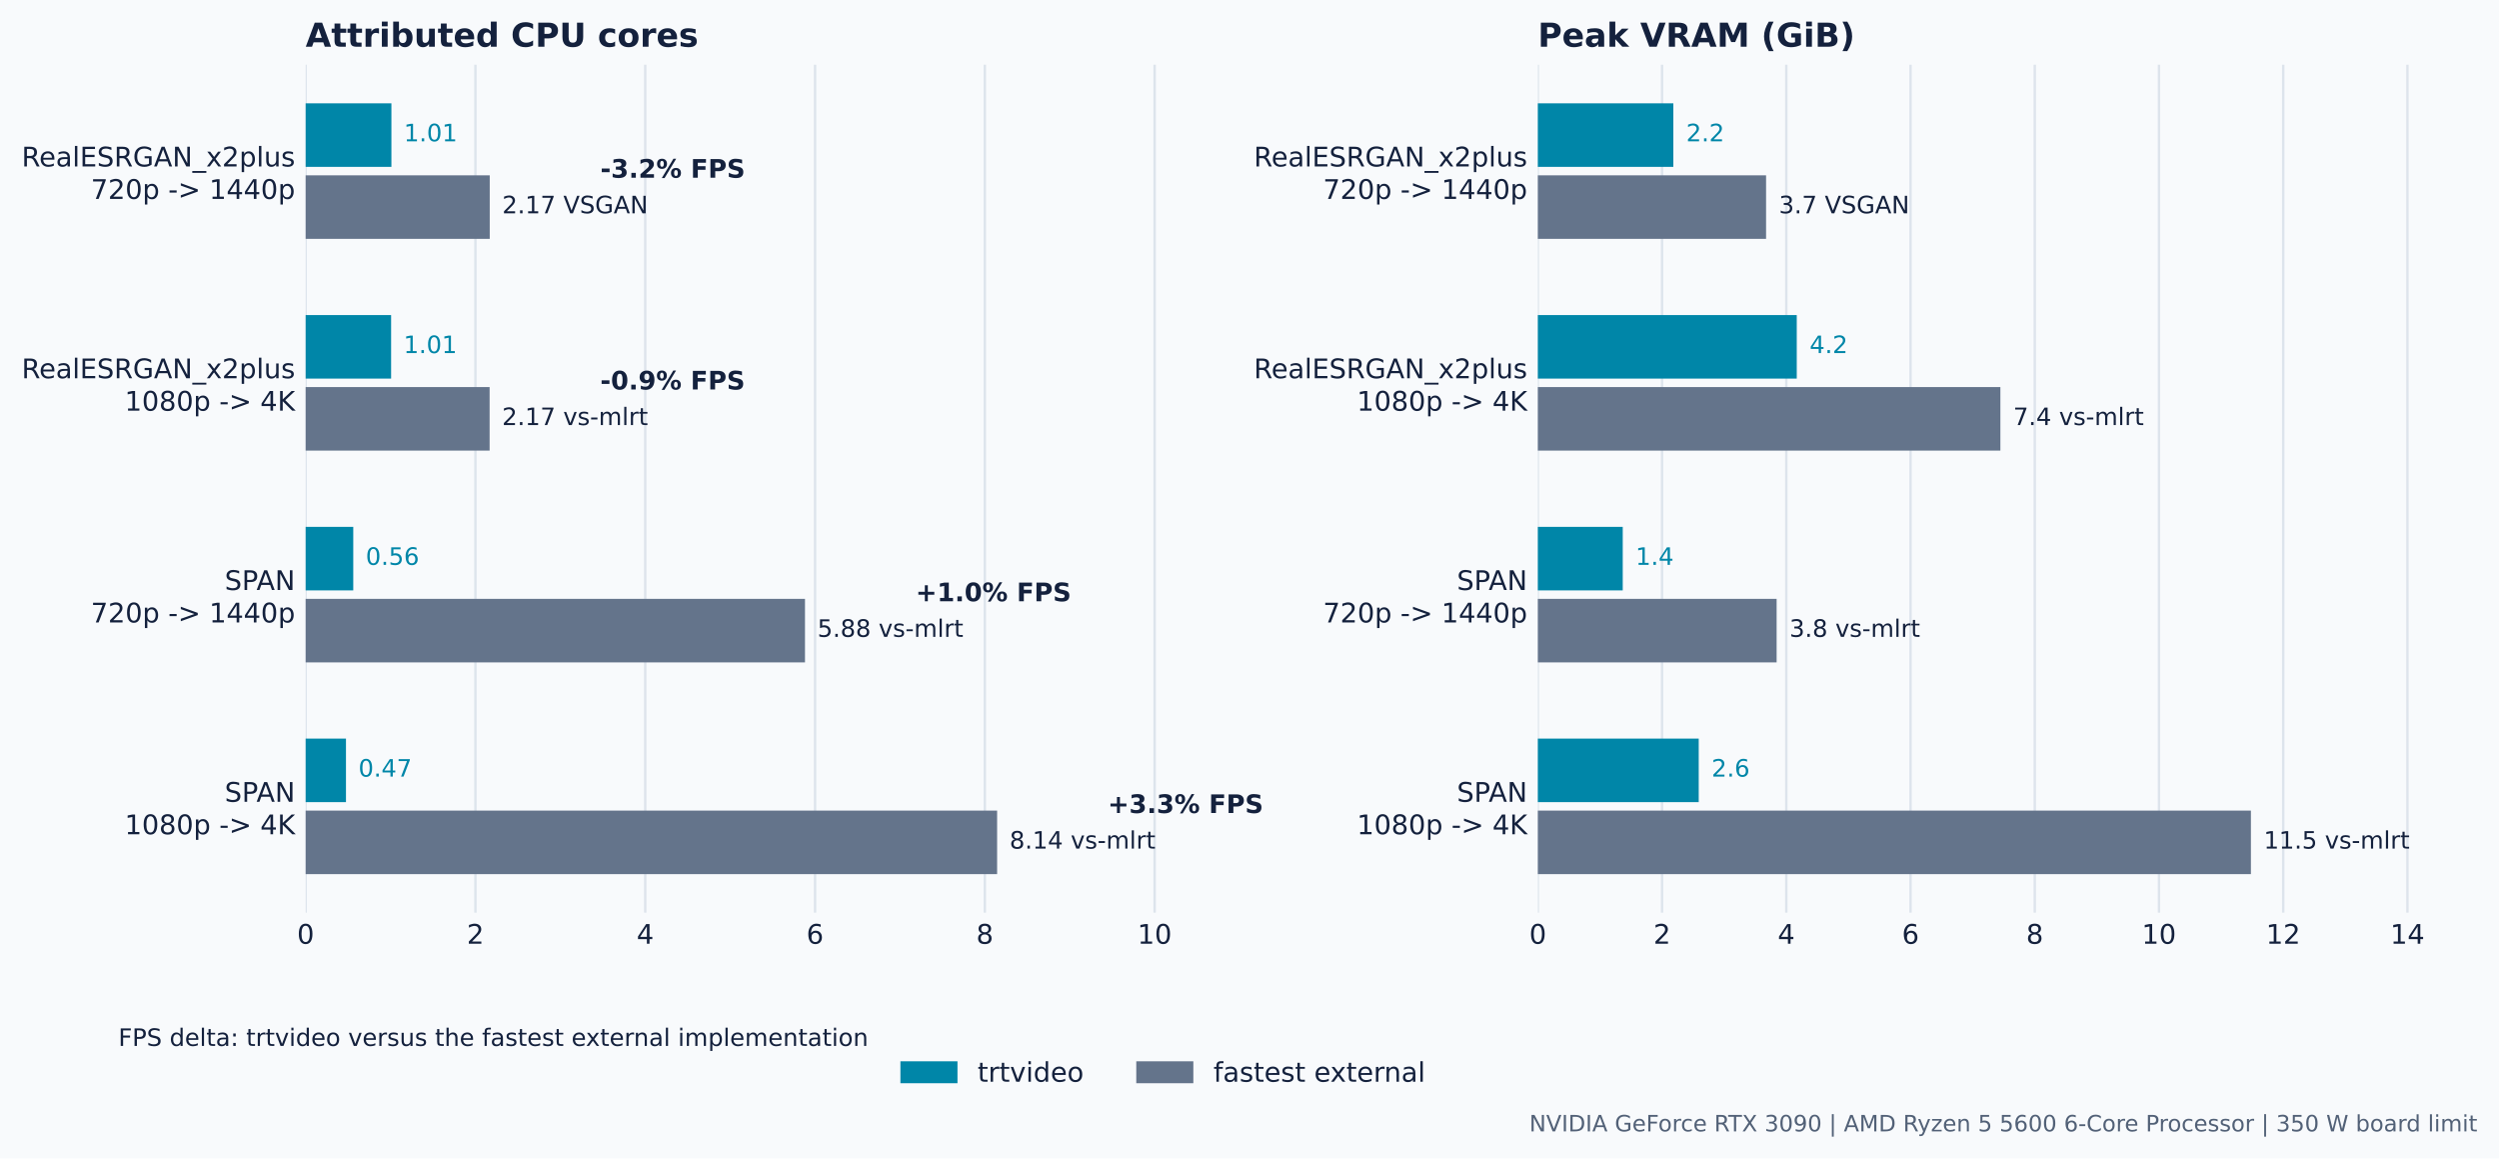
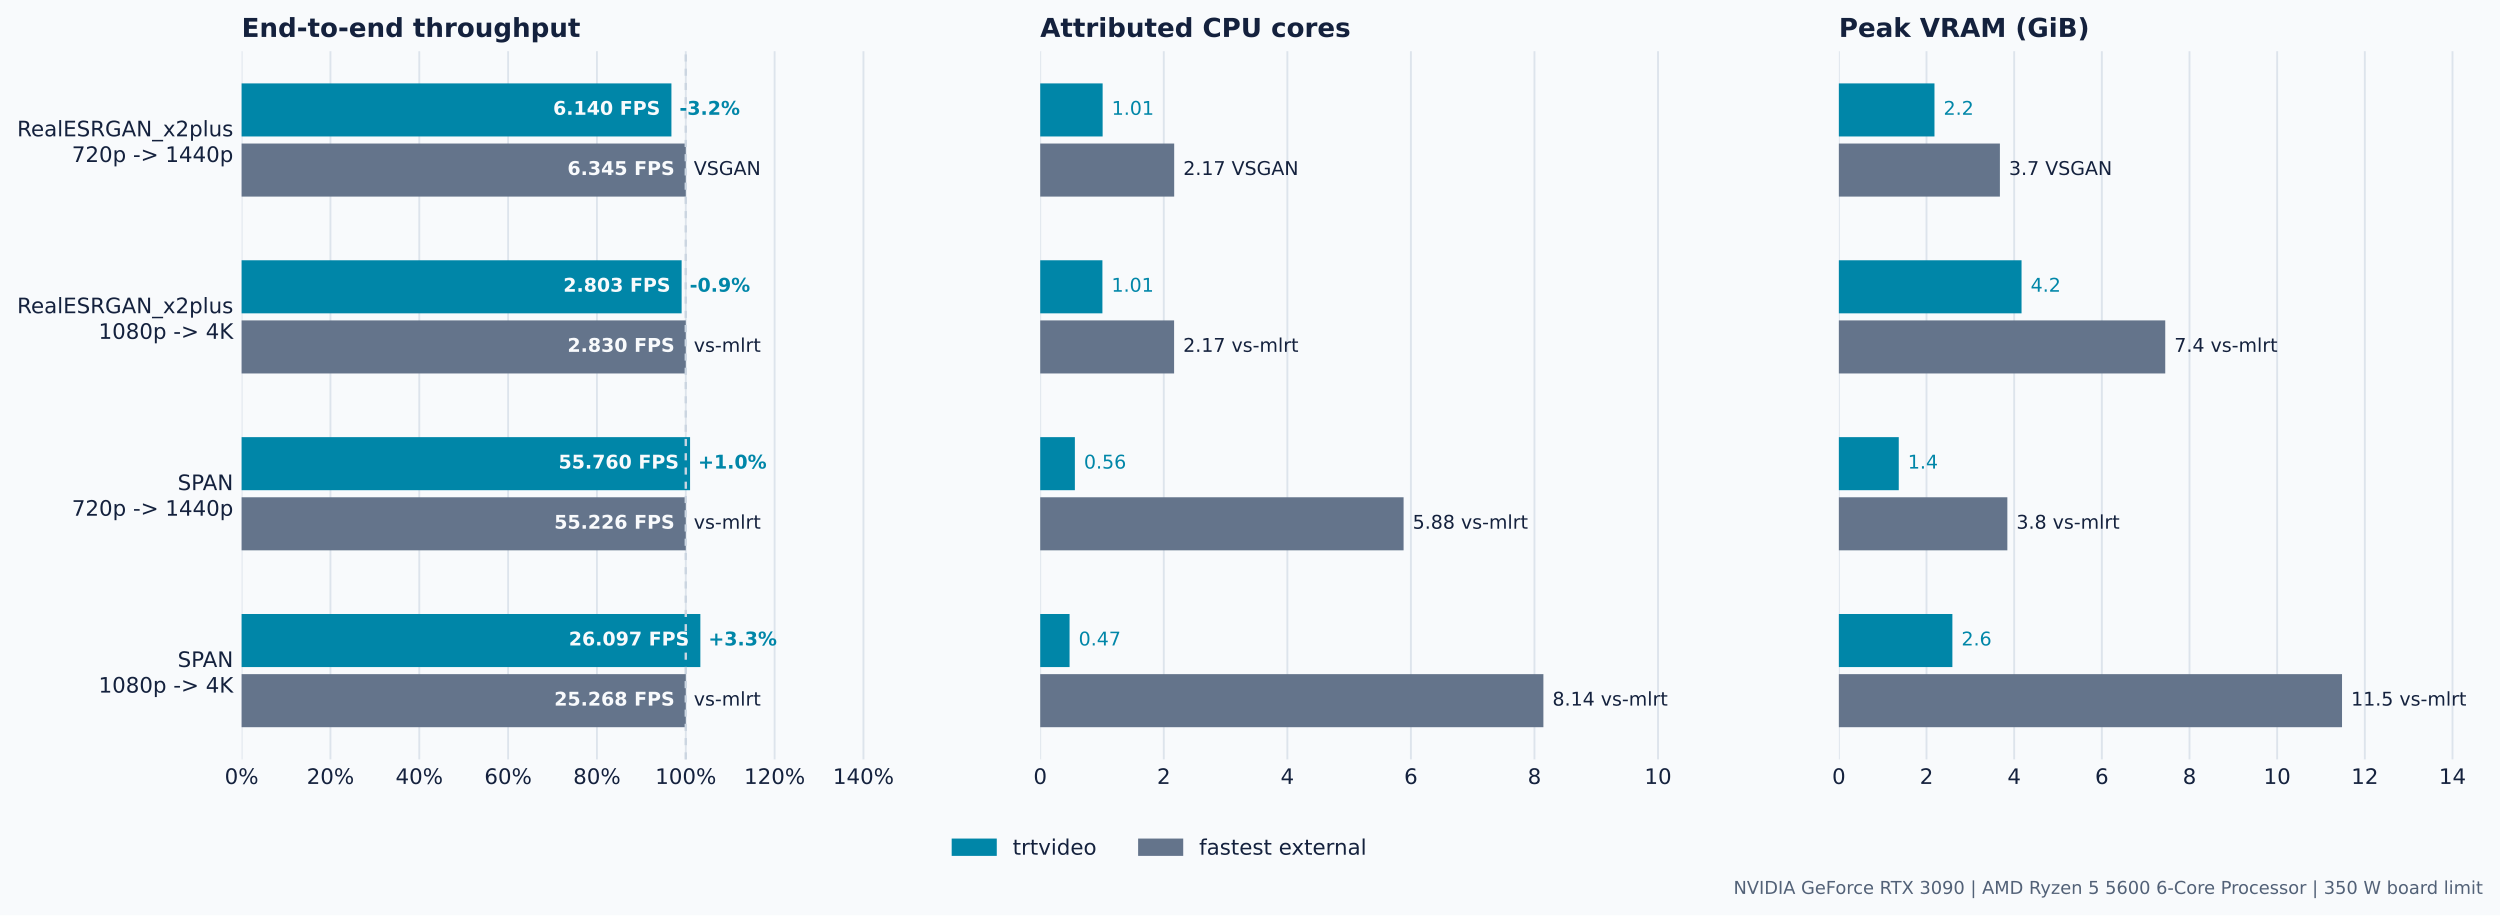
- <svg xmlns="http://www.w3.org/2000/svg" width="832.148pt" height="385.59pt" viewBox="0 0 832.148 385.59" version="1.1">
+ <svg xmlns="http://www.w3.org/2000/svg" width="1053.188pt" height="385.59pt" viewBox="0 0 1053.188 385.59" version="1.1">
  <defs>
    <style type="text/css">*{stroke-linejoin: round; stroke-linecap: butt}</style>
  </defs>
  <g id="figure_1">
    <g id="patch_1">
-       <path d="M 0 385.59 L 832.148 385.59 L 832.148 0 L 0 0 z " style="fill: #f8fafc" />
+       <path d="M -0 385.59 L 1053.188 385.59 L 1053.188 0 L -0 0 z " style="fill: #f8fafc" />
    </g>
    <g id="axes_1">
      <g id="patch_2">
-         <path d="M 101.78 303.798 L 405.712 303.798 L 405.712 21.558 L 101.78 21.558 z " style="fill: #f8fafc" />
+         <path d="M 101.78 319.926 L 373.104 319.926 L 373.104 21.558 L 101.78 21.558 z " style="fill: #f8fafc" />
      </g>
      <g id="matplotlib.axis_1">
        <g id="xtick_1">
          <g id="line2d_1">
-             <path d="M 101.78 303.798 L 101.78 21.558 " clip-path="url(#p8d2980039e)" style="fill: none; stroke: #cbd5e1; stroke-opacity: 0.6; stroke-width: 0.8; stroke-linecap: square" />
+             <path d="M 101.78 319.926 L 101.78 21.558 " clip-path="url(#p03f4d506e8)" style="fill: none; stroke: #cbd5e1; stroke-opacity: 0.6; stroke-width: 0.8; stroke-linecap: square" />
          </g>
          <g id="line2d_2" />
          <g id="text_1">
-             <text style="font-size: 9px; font-family: 'DejaVu Sans'; text-anchor: middle; fill: #14213d" x="101.78" y="314.136" transform="rotate(-0 101.78 314.1362)">0</text>
+             <text style="font-size: 9px; font-family: 'DejaVu Sans'; text-anchor: middle; fill: #14213d" x="101.78" y="330.264" transform="rotate(-0 101.78 330.2642)">0%</text>
          </g>
        </g>
        <g id="xtick_2">
          <g id="line2d_3">
-             <path d="M 158.321 303.798 L 158.321 21.558 " clip-path="url(#p8d2980039e)" style="fill: none; stroke: #cbd5e1; stroke-opacity: 0.6; stroke-width: 0.8; stroke-linecap: square" />
+             <path d="M 139.204 319.926 L 139.204 21.558 " clip-path="url(#p03f4d506e8)" style="fill: none; stroke: #cbd5e1; stroke-opacity: 0.6; stroke-width: 0.8; stroke-linecap: square" />
          </g>
          <g id="line2d_4" />
          <g id="text_2">
-             <text style="font-size: 9px; font-family: 'DejaVu Sans'; text-anchor: middle; fill: #14213d" x="158.321" y="314.136" transform="rotate(-0 158.3211 314.1362)">2</text>
+             <text style="font-size: 9px; font-family: 'DejaVu Sans'; text-anchor: middle; fill: #14213d" x="139.204" y="330.264" transform="rotate(-0 139.204 330.2642)">20%</text>
          </g>
        </g>
        <g id="xtick_3">
          <g id="line2d_5">
-             <path d="M 214.862 303.798 L 214.862 21.558 " clip-path="url(#p8d2980039e)" style="fill: none; stroke: #cbd5e1; stroke-opacity: 0.6; stroke-width: 0.8; stroke-linecap: square" />
+             <path d="M 176.628 319.926 L 176.628 21.558 " clip-path="url(#p03f4d506e8)" style="fill: none; stroke: #cbd5e1; stroke-opacity: 0.6; stroke-width: 0.8; stroke-linecap: square" />
          </g>
          <g id="line2d_6" />
          <g id="text_3">
-             <text style="font-size: 9px; font-family: 'DejaVu Sans'; text-anchor: middle; fill: #14213d" x="214.862" y="314.136" transform="rotate(-0 214.8622 314.1362)">4</text>
+             <text style="font-size: 9px; font-family: 'DejaVu Sans'; text-anchor: middle; fill: #14213d" x="176.628" y="330.264" transform="rotate(-0 176.628 330.2642)">40%</text>
          </g>
        </g>
        <g id="xtick_4">
          <g id="line2d_7">
-             <path d="M 271.403 303.798 L 271.403 21.558 " clip-path="url(#p8d2980039e)" style="fill: none; stroke: #cbd5e1; stroke-opacity: 0.6; stroke-width: 0.8; stroke-linecap: square" />
+             <path d="M 214.052 319.926 L 214.052 21.558 " clip-path="url(#p03f4d506e8)" style="fill: none; stroke: #cbd5e1; stroke-opacity: 0.6; stroke-width: 0.8; stroke-linecap: square" />
          </g>
          <g id="line2d_8" />
          <g id="text_4">
-             <text style="font-size: 9px; font-family: 'DejaVu Sans'; text-anchor: middle; fill: #14213d" x="271.403" y="314.136" transform="rotate(-0 271.4033 314.1362)">6</text>
+             <text style="font-size: 9px; font-family: 'DejaVu Sans'; text-anchor: middle; fill: #14213d" x="214.052" y="330.264" transform="rotate(-0 214.0521 330.2642)">60%</text>
          </g>
        </g>
        <g id="xtick_5">
          <g id="line2d_9">
-             <path d="M 327.944 303.798 L 327.944 21.558 " clip-path="url(#p8d2980039e)" style="fill: none; stroke: #cbd5e1; stroke-opacity: 0.6; stroke-width: 0.8; stroke-linecap: square" />
+             <path d="M 251.476 319.926 L 251.476 21.558 " clip-path="url(#p03f4d506e8)" style="fill: none; stroke: #cbd5e1; stroke-opacity: 0.6; stroke-width: 0.8; stroke-linecap: square" />
          </g>
          <g id="line2d_10" />
          <g id="text_5">
-             <text style="font-size: 9px; font-family: 'DejaVu Sans'; text-anchor: middle; fill: #14213d" x="327.944" y="314.136" transform="rotate(-0 327.9444 314.1362)">8</text>
+             <text style="font-size: 9px; font-family: 'DejaVu Sans'; text-anchor: middle; fill: #14213d" x="251.476" y="330.264" transform="rotate(-0 251.4761 330.2642)">80%</text>
          </g>
        </g>
        <g id="xtick_6">
          <g id="line2d_11">
-             <path d="M 384.486 303.798 L 384.486 21.558 " clip-path="url(#p8d2980039e)" style="fill: none; stroke: #cbd5e1; stroke-opacity: 0.6; stroke-width: 0.8; stroke-linecap: square" />
+             <path d="M 288.9 319.926 L 288.9 21.558 " clip-path="url(#p03f4d506e8)" style="fill: none; stroke: #cbd5e1; stroke-opacity: 0.6; stroke-width: 0.8; stroke-linecap: square" />
          </g>
          <g id="line2d_12" />
          <g id="text_6">
-             <text style="font-size: 9px; font-family: 'DejaVu Sans'; text-anchor: middle; fill: #14213d" x="384.486" y="314.136" transform="rotate(-0 384.4856 314.1362)">10</text>
+             <text style="font-size: 9px; font-family: 'DejaVu Sans'; text-anchor: middle; fill: #14213d" x="288.9" y="330.264" transform="rotate(-0 288.9001 330.2642)">100%</text>
+           </g>
+         </g>
+         <g id="xtick_7">
+           <g id="line2d_13">
+             <path d="M 326.324 319.926 L 326.324 21.558 " clip-path="url(#p03f4d506e8)" style="fill: none; stroke: #cbd5e1; stroke-opacity: 0.6; stroke-width: 0.8; stroke-linecap: square" />
+           </g>
+           <g id="line2d_14" />
+           <g id="text_7">
+             <text style="font-size: 9px; font-family: 'DejaVu Sans'; text-anchor: middle; fill: #14213d" x="326.324" y="330.264" transform="rotate(-0 326.3241 330.2642)">120%</text>
+           </g>
+         </g>
+         <g id="xtick_8">
+           <g id="line2d_15">
+             <path d="M 363.748 319.926 L 363.748 21.558 " clip-path="url(#p03f4d506e8)" style="fill: none; stroke: #cbd5e1; stroke-opacity: 0.6; stroke-width: 0.8; stroke-linecap: square" />
+           </g>
+           <g id="line2d_16" />
+           <g id="text_8">
+             <text style="font-size: 9px; font-family: 'DejaVu Sans'; text-anchor: middle; fill: #14213d" x="363.748" y="330.264" transform="rotate(-0 363.7481 330.2642)">140%</text>
          </g>
        </g>
      </g>
      <g id="matplotlib.axis_2">
        <g id="ytick_1">
-           <g id="line2d_13" />
-           <g id="text_7">
-             <text style="font-size: 9px; font-family: 'DejaVu Sans'; fill: #14213d" transform="translate(7.2 55.41287)">RealESRGAN_x2plus</text>
-             <text style="font-size: 9px; font-family: 'DejaVu Sans'; fill: #14213d" transform="translate(30.25969 66.21463)">720p -&gt; 1440p</text>
+           <g id="line2d_17" />
+           <g id="text_9">
+             <text style="font-size: 9px; font-family: 'DejaVu Sans'; fill: #14213d" transform="translate(7.2 57.43491)">RealESRGAN_x2plus</text>
+             <text style="font-size: 9px; font-family: 'DejaVu Sans'; fill: #14213d" transform="translate(30.25969 68.23667)">720p -&gt; 1440p</text>
          </g>
        </g>
        <g id="ytick_2">
-           <g id="line2d_14" />
-           <g id="text_8">
-             <text style="font-size: 9px; font-family: 'DejaVu Sans'; fill: #14213d" transform="translate(7.2 125.9024)">RealESRGAN_x2plus</text>
-             <text style="font-size: 9px; font-family: 'DejaVu Sans'; fill: #14213d" transform="translate(41.52375 136.7041)">1080p -&gt; 4K</text>
+           <g id="line2d_18" />
+           <g id="text_10">
+             <text style="font-size: 9px; font-family: 'DejaVu Sans'; fill: #14213d" transform="translate(7.2 131.9524)">RealESRGAN_x2plus</text>
+             <text style="font-size: 9px; font-family: 'DejaVu Sans'; fill: #14213d" transform="translate(41.52375 142.7542)">1080p -&gt; 4K</text>
          </g>
        </g>
        <g id="ytick_3">
-           <g id="line2d_15" />
-           <g id="text_9">
-             <text style="font-size: 9px; font-family: 'DejaVu Sans'; fill: #14213d" transform="translate(74.82516 196.3915)">SPAN</text>
-             <text style="font-size: 9px; font-family: 'DejaVu Sans'; fill: #14213d" transform="translate(30.25969 207.1933)">720p -&gt; 1440p</text>
+           <g id="line2d_19" />
+           <g id="text_11">
+             <text style="font-size: 9px; font-family: 'DejaVu Sans'; fill: #14213d" transform="translate(74.82516 206.4695)">SPAN</text>
+             <text style="font-size: 9px; font-family: 'DejaVu Sans'; fill: #14213d" transform="translate(30.25969 217.2713)">720p -&gt; 1440p</text>
          </g>
        </g>
        <g id="ytick_4">
-           <g id="line2d_16" />
-           <g id="text_10">
-             <text style="font-size: 9px; font-family: 'DejaVu Sans'; fill: #14213d" transform="translate(74.82516 266.8811)">SPAN</text>
-             <text style="font-size: 9px; font-family: 'DejaVu Sans'; fill: #14213d" transform="translate(41.52375 277.6828)">1080p -&gt; 4K</text>
+           <g id="line2d_20" />
+           <g id="text_12">
+             <text style="font-size: 9px; font-family: 'DejaVu Sans'; fill: #14213d" transform="translate(74.82516 280.987)">SPAN</text>
+             <text style="font-size: 9px; font-family: 'DejaVu Sans'; fill: #14213d" transform="translate(41.52375 291.7888)">1080p -&gt; 4K</text>
          </g>
        </g>
      </g>
      <g id="patch_3">
-         <path d="M 101.78 55.534 L 130.337 55.534 L 130.337 34.387 L 101.78 34.387 z " clip-path="url(#p8d2980039e)" style="fill: #0086a8" />
+         <path d="M 101.78 57.476 L 282.854 57.476 L 282.854 35.12 L 101.78 35.12 z " clip-path="url(#p03f4d506e8)" style="fill: #0086a8" />
      </g>
      <g id="patch_4">
-         <path d="M 101.78 126.024 L 130.235 126.024 L 130.235 104.877 L 101.78 104.877 z " clip-path="url(#p8d2980039e)" style="fill: #0086a8" />
+         <path d="M 101.78 131.993 L 287.155 131.993 L 287.155 109.638 L 101.78 109.638 z " clip-path="url(#p03f4d506e8)" style="fill: #0086a8" />
      </g>
      <g id="patch_5">
-         <path d="M 101.78 196.513 L 117.635 196.513 L 117.635 175.366 L 101.78 175.366 z " clip-path="url(#p8d2980039e)" style="fill: #0086a8" />
+         <path d="M 101.78 206.511 L 290.711 206.511 L 290.711 184.155 L 101.78 184.155 z " clip-path="url(#p03f4d506e8)" style="fill: #0086a8" />
      </g>
      <g id="patch_6">
-         <path d="M 101.78 267.003 L 115.208 267.003 L 115.208 245.856 L 101.78 245.856 z " clip-path="url(#p8d2980039e)" style="fill: #0086a8" />
+         <path d="M 101.78 281.028 L 295.043 281.028 L 295.043 258.673 L 101.78 258.673 z " clip-path="url(#p03f4d506e8)" style="fill: #0086a8" />
      </g>
      <g id="patch_7">
-         <path d="M 101.78 79.501 L 163.08 79.501 L 163.08 58.354 L 101.78 58.354 z " clip-path="url(#p8d2980039e)" style="fill: #64748b" />
+         <path d="M 101.78 82.812 L 288.9 82.812 L 288.9 60.456 L 101.78 60.456 z " clip-path="url(#p03f4d506e8)" style="fill: #64748b" />
      </g>
      <g id="patch_8">
-         <path d="M 101.78 149.99 L 163.038 149.99 L 163.038 128.843 L 101.78 128.843 z " clip-path="url(#p8d2980039e)" style="fill: #64748b" />
+         <path d="M 101.78 157.329 L 288.9 157.329 L 288.9 134.974 L 101.78 134.974 z " clip-path="url(#p03f4d506e8)" style="fill: #64748b" />
      </g>
      <g id="patch_9">
-         <path d="M 101.78 220.48 L 268.056 220.48 L 268.056 199.333 L 101.78 199.333 z " clip-path="url(#p8d2980039e)" style="fill: #64748b" />
+         <path d="M 101.78 231.847 L 288.9 231.847 L 288.9 209.491 L 101.78 209.491 z " clip-path="url(#p03f4d506e8)" style="fill: #64748b" />
      </g>
      <g id="patch_10">
-         <path d="M 101.78 290.969 L 332.031 290.969 L 332.031 269.822 L 101.78 269.822 z " clip-path="url(#p8d2980039e)" style="fill: #64748b" />
-       </g>
-       <g id="text_11">
-         <text style="font-size: 8px; font-family: 'DejaVu Sans'; text-anchor: start; fill: #0086a8" x="134.482" y="47.039" transform="rotate(-0 134.4816 47.03892)">1.01</text>
-       </g>
-       <g id="text_12">
-         <text style="font-size: 8px; font-family: 'DejaVu Sans'; text-anchor: start; fill: #14213d" x="167.225" y="71.005" transform="rotate(-0 167.2245 71.00536)">2.17 VSGAN</text>
+         <path d="M 101.78 306.364 L 288.9 306.364 L 288.9 284.009 L 101.78 284.009 z " clip-path="url(#p03f4d506e8)" style="fill: #64748b" />
+       </g>
+       <g id="line2d_21">
+         <path d="M 288.9 319.926 L 288.9 21.558 " clip-path="url(#p03f4d506e8)" style="fill: none; stroke-dasharray: 3,3; stroke-dashoffset: 0; stroke: #cbd5e1" />
      </g>
      <g id="text_13">
-         <text style="font-weight: 700; font-size: 8.5px; font-family: 'DejaVu Sans'; text-anchor: start; fill: #14213d" x="199.92" y="59.152" transform="rotate(-0 199.9202 59.15202)">-3.2% FPS</text>
+         <text style="font-weight: 700; font-size: 8px; font-family: 'DejaVu Sans'; text-anchor: end; fill: #f8fafc" x="278.176" y="48.376" transform="rotate(-0 278.1765 48.37621)">6.140 FPS</text>
      </g>
      <g id="text_14">
-         <text style="font-size: 8px; font-family: 'DejaVu Sans'; text-anchor: start; fill: #0086a8" x="134.38" y="117.528" transform="rotate(-0 134.3799 117.5284)">1.01</text>
+         <text style="font-weight: 700; font-size: 8px; font-family: 'DejaVu Sans'; text-anchor: start; fill: #0086a8" x="286.223" y="48.376" transform="rotate(-0 286.2226 48.37621)">-3.2%</text>
      </g>
      <g id="text_15">
-         <text style="font-size: 8px; font-family: 'DejaVu Sans'; text-anchor: start; fill: #14213d" x="167.182" y="141.495" transform="rotate(-0 167.1824 141.4952)">2.17 vs-mlrt</text>
+         <text style="font-weight: 700; font-size: 8px; font-family: 'DejaVu Sans'; text-anchor: end; fill: #f8fafc" x="284.222" y="73.712" transform="rotate(-0 284.2221 73.71215)">6.345 FPS</text>
      </g>
      <g id="text_16">
-         <text style="font-weight: 700; font-size: 8.5px; font-family: 'DejaVu Sans'; text-anchor: start; fill: #14213d" x="199.878" y="129.642" transform="rotate(-0 199.8781 129.6415)">-0.9% FPS</text>
+         <text style="font-size: 8px; font-family: 'DejaVu Sans'; text-anchor: start; fill: #14213d" x="292.268" y="73.712" transform="rotate(-0 292.2683 73.71215)">VSGAN</text>
      </g>
      <g id="text_17">
-         <text style="font-size: 8px; font-family: 'DejaVu Sans'; text-anchor: start; fill: #0086a8" x="121.779" y="188.018" transform="rotate(-0 121.7794 188.0179)">0.56</text>
+         <text style="font-weight: 700; font-size: 8px; font-family: 'DejaVu Sans'; text-anchor: end; fill: #f8fafc" x="282.477" y="122.894" transform="rotate(-0 282.4769 122.8937)">2.803 FPS</text>
      </g>
      <g id="text_18">
-         <text style="font-size: 8px; font-family: 'DejaVu Sans'; text-anchor: start; fill: #14213d" x="272.201" y="211.985" transform="rotate(-0 272.2009 211.9847)">5.88 vs-mlrt</text>
+         <text style="font-weight: 700; font-size: 8px; font-family: 'DejaVu Sans'; text-anchor: start; fill: #0086a8" x="290.523" y="122.894" transform="rotate(-0 290.5231 122.8937)">-0.9%</text>
      </g>
      <g id="text_19">
-         <text style="font-weight: 700; font-size: 8.5px; font-family: 'DejaVu Sans'; text-anchor: start; fill: #14213d" x="304.897" y="200.131" transform="rotate(-0 304.8966 200.131)">+1.0% FPS</text>
+         <text style="font-weight: 700; font-size: 8px; font-family: 'DejaVu Sans'; text-anchor: end; fill: #f8fafc" x="284.222" y="148.23" transform="rotate(-0 284.2221 148.2296)">2.830 FPS</text>
      </g>
      <g id="text_20">
-         <text style="font-size: 8px; font-family: 'DejaVu Sans'; text-anchor: start; fill: #0086a8" x="119.353" y="258.507" transform="rotate(-0 119.3525 258.5075)">0.47</text>
+         <text style="font-size: 8px; font-family: 'DejaVu Sans'; text-anchor: start; fill: #14213d" x="292.268" y="148.23" transform="rotate(-0 292.2683 148.23)">vs-mlrt</text>
      </g>
      <g id="text_21">
-         <text style="font-size: 8px; font-family: 'DejaVu Sans'; text-anchor: start; fill: #14213d" x="336.176" y="282.474" transform="rotate(-0 336.176 282.4742)">8.14 vs-mlrt</text>
+         <text style="font-weight: 700; font-size: 8px; font-family: 'DejaVu Sans'; text-anchor: end; fill: #f8fafc" x="286.033" y="197.411" transform="rotate(-0 286.0326 197.4112)">55.760 FPS</text>
      </g>
      <g id="text_22">
-         <text style="font-weight: 700; font-size: 8.5px; font-family: 'DejaVu Sans'; text-anchor: start; fill: #14213d" x="368.872" y="270.621" transform="rotate(-0 368.8717 270.6206)">+3.3% FPS</text>
+         <text style="font-weight: 700; font-size: 8px; font-family: 'DejaVu Sans'; text-anchor: start; fill: #0086a8" x="294.079" y="197.411" transform="rotate(-0 294.0787 197.4112)">+1.0%</text>
      </g>
      <g id="text_23">
-         <text style="font-weight: 700; font-size: 11px; font-family: 'DejaVu Sans'; text-anchor: start; fill: #14213d" x="101.78" y="15.558" transform="rotate(-0 101.78 15.55828)">Attributed CPU cores</text>
+         <text style="font-weight: 700; font-size: 8px; font-family: 'DejaVu Sans'; text-anchor: end; fill: #f8fafc" x="284.222" y="222.747" transform="rotate(-0 284.2221 222.7471)">55.226 FPS</text>
+       </g>
+       <g id="text_24">
+         <text style="font-size: 8px; font-family: 'DejaVu Sans'; text-anchor: start; fill: #14213d" x="292.268" y="222.747" transform="rotate(-0 292.2683 222.7474)">vs-mlrt</text>
+       </g>
+       <g id="text_25">
+         <text style="font-weight: 700; font-size: 8px; font-family: 'DejaVu Sans'; text-anchor: end; fill: #f8fafc" x="290.365" y="271.929" transform="rotate(-0 290.3651 271.9287)">26.097 FPS</text>
+       </g>
+       <g id="text_26">
+         <text style="font-weight: 700; font-size: 8px; font-family: 'DejaVu Sans'; text-anchor: start; fill: #0086a8" x="298.411" y="271.929" transform="rotate(-0 298.4113 271.9287)">+3.3%</text>
+       </g>
+       <g id="text_27">
+         <text style="font-weight: 700; font-size: 8px; font-family: 'DejaVu Sans'; text-anchor: end; fill: #f8fafc" x="284.222" y="297.265" transform="rotate(-0 284.2221 297.2646)">25.268 FPS</text>
+       </g>
+       <g id="text_28">
+         <text style="font-size: 8px; font-family: 'DejaVu Sans'; text-anchor: start; fill: #14213d" x="292.268" y="297.265" transform="rotate(-0 292.2683 297.2649)">vs-mlrt</text>
+       </g>
+       <g id="text_29">
+         <text style="font-weight: 700; font-size: 11px; font-family: 'DejaVu Sans'; text-anchor: start; fill: #14213d" x="101.78" y="15.558" transform="rotate(-0 101.78 15.55828)">End-to-end throughput</text>
      </g>
    </g>
    <g id="axes_2">
      <g id="patch_11">
-         <path d="M 512.088 303.798 L 816.02 303.798 L 816.02 21.558 L 512.088 21.558 z " style="fill: #f8fafc" />
+         <path d="M 438.222 319.926 L 709.546 319.926 L 709.546 21.558 L 438.222 21.558 z " style="fill: #f8fafc" />
      </g>
      <g id="matplotlib.axis_3">
-         <g id="xtick_7">
-           <g id="line2d_17">
-             <path d="M 512.088 303.798 L 512.088 21.558 " clip-path="url(#p1b1040d1ef)" style="fill: none; stroke: #cbd5e1; stroke-opacity: 0.6; stroke-width: 0.8; stroke-linecap: square" />
-           </g>
-           <g id="line2d_18" />
-           <g id="text_24">
-             <text style="font-size: 9px; font-family: 'DejaVu Sans'; text-anchor: middle; fill: #14213d" x="512.088" y="314.136" transform="rotate(-0 512.0881 314.1362)">0</text>
-           </g>
-         </g>
-         <g id="xtick_8">
-           <g id="line2d_19">
-             <path d="M 553.456 303.798 L 553.456 21.558 " clip-path="url(#p1b1040d1ef)" style="fill: none; stroke: #cbd5e1; stroke-opacity: 0.6; stroke-width: 0.8; stroke-linecap: square" />
-           </g>
-           <g id="line2d_20" />
-           <g id="text_25">
-             <text style="font-size: 9px; font-family: 'DejaVu Sans'; text-anchor: middle; fill: #14213d" x="553.456" y="314.136" transform="rotate(-0 553.4559 314.1362)">2</text>
-           </g>
-         </g>
        <g id="xtick_9">
-           <g id="line2d_21">
-             <path d="M 594.824 303.798 L 594.824 21.558 " clip-path="url(#p1b1040d1ef)" style="fill: none; stroke: #cbd5e1; stroke-opacity: 0.6; stroke-width: 0.8; stroke-linecap: square" />
-           </g>
-           <g id="line2d_22" />
-           <g id="text_26">
-             <text style="font-size: 9px; font-family: 'DejaVu Sans'; text-anchor: middle; fill: #14213d" x="594.824" y="314.136" transform="rotate(-0 594.8236 314.1362)">4</text>
+           <g id="line2d_22">
+             <path d="M 438.222 319.926 L 438.222 21.558 " clip-path="url(#pa7a51d310b)" style="fill: none; stroke: #cbd5e1; stroke-opacity: 0.6; stroke-width: 0.8; stroke-linecap: square" />
+           </g>
+           <g id="line2d_23" />
+           <g id="text_30">
+             <text style="font-size: 9px; font-family: 'DejaVu Sans'; text-anchor: middle; fill: #14213d" x="438.222" y="330.264" transform="rotate(-0 438.2219 330.2642)">0</text>
          </g>
        </g>
        <g id="xtick_10">
-           <g id="line2d_23">
-             <path d="M 636.191 303.798 L 636.191 21.558 " clip-path="url(#p1b1040d1ef)" style="fill: none; stroke: #cbd5e1; stroke-opacity: 0.6; stroke-width: 0.8; stroke-linecap: square" />
-           </g>
-           <g id="line2d_24" />
-           <g id="text_27">
-             <text style="font-size: 9px; font-family: 'DejaVu Sans'; text-anchor: middle; fill: #14213d" x="636.191" y="314.136" transform="rotate(-0 636.1914 314.1362)">6</text>
+           <g id="line2d_24">
+             <path d="M 490.274 319.926 L 490.274 21.558 " clip-path="url(#pa7a51d310b)" style="fill: none; stroke: #cbd5e1; stroke-opacity: 0.6; stroke-width: 0.8; stroke-linecap: square" />
+           </g>
+           <g id="line2d_25" />
+           <g id="text_31">
+             <text style="font-size: 9px; font-family: 'DejaVu Sans'; text-anchor: middle; fill: #14213d" x="490.274" y="330.264" transform="rotate(-0 490.2743 330.2642)">2</text>
          </g>
        </g>
        <g id="xtick_11">
-           <g id="line2d_25">
-             <path d="M 677.559 303.798 L 677.559 21.558 " clip-path="url(#p1b1040d1ef)" style="fill: none; stroke: #cbd5e1; stroke-opacity: 0.6; stroke-width: 0.8; stroke-linecap: square" />
-           </g>
-           <g id="line2d_26" />
-           <g id="text_28">
-             <text style="font-size: 9px; font-family: 'DejaVu Sans'; text-anchor: middle; fill: #14213d" x="677.559" y="314.136" transform="rotate(-0 677.5592 314.1362)">8</text>
+           <g id="line2d_26">
+             <path d="M 542.327 319.926 L 542.327 21.558 " clip-path="url(#pa7a51d310b)" style="fill: none; stroke: #cbd5e1; stroke-opacity: 0.6; stroke-width: 0.8; stroke-linecap: square" />
+           </g>
+           <g id="line2d_27" />
+           <g id="text_32">
+             <text style="font-size: 9px; font-family: 'DejaVu Sans'; text-anchor: middle; fill: #14213d" x="542.327" y="330.264" transform="rotate(-0 542.3267 330.2642)">4</text>
          </g>
        </g>
        <g id="xtick_12">
-           <g id="line2d_27">
-             <path d="M 718.927 303.798 L 718.927 21.558 " clip-path="url(#p1b1040d1ef)" style="fill: none; stroke: #cbd5e1; stroke-opacity: 0.6; stroke-width: 0.8; stroke-linecap: square" />
-           </g>
-           <g id="line2d_28" />
-           <g id="text_29">
-             <text style="font-size: 9px; font-family: 'DejaVu Sans'; text-anchor: middle; fill: #14213d" x="718.927" y="314.136" transform="rotate(-0 718.9269 314.1362)">10</text>
+           <g id="line2d_28">
+             <path d="M 594.379 319.926 L 594.379 21.558 " clip-path="url(#pa7a51d310b)" style="fill: none; stroke: #cbd5e1; stroke-opacity: 0.6; stroke-width: 0.8; stroke-linecap: square" />
+           </g>
+           <g id="line2d_29" />
+           <g id="text_33">
+             <text style="font-size: 9px; font-family: 'DejaVu Sans'; text-anchor: middle; fill: #14213d" x="594.379" y="330.264" transform="rotate(-0 594.379 330.2642)">6</text>
          </g>
        </g>
        <g id="xtick_13">
-           <g id="line2d_29">
-             <path d="M 760.295 303.798 L 760.295 21.558 " clip-path="url(#p1b1040d1ef)" style="fill: none; stroke: #cbd5e1; stroke-opacity: 0.6; stroke-width: 0.8; stroke-linecap: square" />
-           </g>
-           <g id="line2d_30" />
-           <g id="text_30">
-             <text style="font-size: 9px; font-family: 'DejaVu Sans'; text-anchor: middle; fill: #14213d" x="760.295" y="314.136" transform="rotate(-0 760.2947 314.1362)">12</text>
+           <g id="line2d_30">
+             <path d="M 646.431 319.926 L 646.431 21.558 " clip-path="url(#pa7a51d310b)" style="fill: none; stroke: #cbd5e1; stroke-opacity: 0.6; stroke-width: 0.8; stroke-linecap: square" />
+           </g>
+           <g id="line2d_31" />
+           <g id="text_34">
+             <text style="font-size: 9px; font-family: 'DejaVu Sans'; text-anchor: middle; fill: #14213d" x="646.431" y="330.264" transform="rotate(-0 646.4314 330.2642)">8</text>
          </g>
        </g>
        <g id="xtick_14">
-           <g id="line2d_31">
-             <path d="M 801.662 303.798 L 801.662 21.558 " clip-path="url(#p1b1040d1ef)" style="fill: none; stroke: #cbd5e1; stroke-opacity: 0.6; stroke-width: 0.8; stroke-linecap: square" />
-           </g>
-           <g id="line2d_32" />
-           <g id="text_31">
-             <text style="font-size: 9px; font-family: 'DejaVu Sans'; text-anchor: middle; fill: #14213d" x="801.662" y="314.136" transform="rotate(-0 801.6625 314.1362)">14</text>
+           <g id="line2d_32">
+             <path d="M 698.484 319.926 L 698.484 21.558 " clip-path="url(#pa7a51d310b)" style="fill: none; stroke: #cbd5e1; stroke-opacity: 0.6; stroke-width: 0.8; stroke-linecap: square" />
+           </g>
+           <g id="line2d_33" />
+           <g id="text_35">
+             <text style="font-size: 9px; font-family: 'DejaVu Sans'; text-anchor: middle; fill: #14213d" x="698.484" y="330.264" transform="rotate(-0 698.4837 330.2642)">10</text>
          </g>
        </g>
      </g>
      <g id="matplotlib.axis_4">
        <g id="ytick_5">
-           <g id="line2d_33" />
-           <g id="text_32">
-             <text style="font-size: 9px; font-family: 'DejaVu Sans'; fill: #14213d" transform="translate(417.5081 55.41287)">RealESRGAN_x2plus</text>
-             <text style="font-size: 9px; font-family: 'DejaVu Sans'; fill: #14213d" transform="translate(440.5678 66.21463)">720p -&gt; 1440p</text>
-           </g>
+           <g id="line2d_34" />
        </g>
        <g id="ytick_6">
-           <g id="line2d_34" />
-           <g id="text_33">
-             <text style="font-size: 9px; font-family: 'DejaVu Sans'; fill: #14213d" transform="translate(417.5081 125.9024)">RealESRGAN_x2plus</text>
-             <text style="font-size: 9px; font-family: 'DejaVu Sans'; fill: #14213d" transform="translate(451.8318 136.7041)">1080p -&gt; 4K</text>
-           </g>
+           <g id="line2d_35" />
        </g>
        <g id="ytick_7">
-           <g id="line2d_35" />
-           <g id="text_34">
-             <text style="font-size: 9px; font-family: 'DejaVu Sans'; fill: #14213d" transform="translate(485.1332 196.3915)">SPAN</text>
-             <text style="font-size: 9px; font-family: 'DejaVu Sans'; fill: #14213d" transform="translate(440.5678 207.1933)">720p -&gt; 1440p</text>
-           </g>
+           <g id="line2d_36" />
        </g>
        <g id="ytick_8">
-           <g id="line2d_36" />
-           <g id="text_35">
-             <text style="font-size: 9px; font-family: 'DejaVu Sans'; fill: #14213d" transform="translate(485.1332 266.8811)">SPAN</text>
-             <text style="font-size: 9px; font-family: 'DejaVu Sans'; fill: #14213d" transform="translate(451.8318 277.6828)">1080p -&gt; 4K</text>
-           </g>
+           <g id="line2d_37" />
        </g>
      </g>
      <g id="patch_12">
-         <path d="M 512.088 55.534 L 557.21 55.534 L 557.21 34.387 L 512.088 34.387 z " clip-path="url(#p1b1040d1ef)" style="fill: #0086a8" />
+         <path d="M 438.222 57.476 L 464.512 57.476 L 464.512 35.12 L 438.222 35.12 z " clip-path="url(#pa7a51d310b)" style="fill: #0086a8" />
      </g>
      <g id="patch_13">
-         <path d="M 512.088 126.024 L 598.304 126.024 L 598.304 104.877 L 512.088 104.877 z " clip-path="url(#p1b1040d1ef)" style="fill: #0086a8" />
+         <path d="M 438.222 131.993 L 464.418 131.993 L 464.418 109.638 L 438.222 109.638 z " clip-path="url(#pa7a51d310b)" style="fill: #0086a8" />
      </g>
      <g id="patch_14">
-         <path d="M 512.088 196.513 L 540.358 196.513 L 540.358 175.366 L 512.088 175.366 z " clip-path="url(#p1b1040d1ef)" style="fill: #0086a8" />
+         <path d="M 438.222 206.511 L 452.818 206.511 L 452.818 184.155 L 438.222 184.155 z " clip-path="url(#pa7a51d310b)" style="fill: #0086a8" />
      </g>
      <g id="patch_15">
-         <path d="M 512.088 267.003 L 565.662 267.003 L 565.662 245.856 L 512.088 245.856 z " clip-path="url(#p1b1040d1ef)" style="fill: #0086a8" />
+         <path d="M 438.222 281.028 L 450.584 281.028 L 450.584 258.673 L 438.222 258.673 z " clip-path="url(#pa7a51d310b)" style="fill: #0086a8" />
      </g>
      <g id="patch_16">
-         <path d="M 512.088 79.501 L 588.088 79.501 L 588.088 58.354 L 512.088 58.354 z " clip-path="url(#p1b1040d1ef)" style="fill: #64748b" />
+         <path d="M 438.222 82.812 L 494.655 82.812 L 494.655 60.456 L 438.222 60.456 z " clip-path="url(#pa7a51d310b)" style="fill: #64748b" />
      </g>
      <g id="patch_17">
-         <path d="M 512.088 149.99 L 666.113 149.99 L 666.113 128.843 L 512.088 128.843 z " clip-path="url(#p1b1040d1ef)" style="fill: #64748b" />
+         <path d="M 438.222 157.329 L 494.617 157.329 L 494.617 134.974 L 438.222 134.974 z " clip-path="url(#pa7a51d310b)" style="fill: #64748b" />
      </g>
      <g id="patch_18">
-         <path d="M 512.088 220.48 L 591.603 220.48 L 591.603 199.333 L 512.088 199.333 z " clip-path="url(#p1b1040d1ef)" style="fill: #64748b" />
+         <path d="M 438.222 231.847 L 591.298 231.847 L 591.298 209.491 L 438.222 209.491 z " clip-path="url(#pa7a51d310b)" style="fill: #64748b" />
      </g>
      <g id="patch_19">
-         <path d="M 512.088 290.969 L 749.535 290.969 L 749.535 269.822 L 512.088 269.822 z " clip-path="url(#p1b1040d1ef)" style="fill: #64748b" />
+         <path d="M 438.222 306.364 L 650.194 306.364 L 650.194 284.009 L 438.222 284.009 z " clip-path="url(#pa7a51d310b)" style="fill: #64748b" />
      </g>
      <g id="text_36">
-         <text style="font-size: 8px; font-family: 'DejaVu Sans'; text-anchor: start; fill: #0086a8" x="561.484" y="47.039" transform="rotate(-0 561.4844 47.03892)">2.2</text>
+         <text style="font-size: 8px; font-family: 'DejaVu Sans'; text-anchor: start; fill: #0086a8" x="468.327" y="48.376" transform="rotate(-0 468.3274 48.37621)">1.01</text>
      </g>
      <g id="text_37">
-         <text style="font-size: 8px; font-family: 'DejaVu Sans'; text-anchor: start; fill: #14213d" x="592.363" y="71.005" transform="rotate(-0 592.3625 71.00536)">3.7 VSGAN</text>
+         <text style="font-size: 8px; font-family: 'DejaVu Sans'; text-anchor: start; fill: #14213d" x="498.471" y="73.712" transform="rotate(-0 498.4708 73.71215)">2.17 VSGAN</text>
      </g>
      <g id="text_38">
-         <text style="font-size: 8px; font-family: 'DejaVu Sans'; text-anchor: start; fill: #0086a8" x="602.578" y="117.528" transform="rotate(-0 602.5782 117.5284)">4.2</text>
+         <text style="font-size: 8px; font-family: 'DejaVu Sans'; text-anchor: start; fill: #0086a8" x="468.234" y="122.894" transform="rotate(-0 468.2338 122.8937)">1.01</text>
      </g>
      <g id="text_39">
-         <text style="font-size: 8px; font-family: 'DejaVu Sans'; text-anchor: start; fill: #14213d" x="670.387" y="141.495" transform="rotate(-0 670.3866 141.4952)">7.4 vs-mlrt</text>
+         <text style="font-size: 8px; font-family: 'DejaVu Sans'; text-anchor: start; fill: #14213d" x="498.432" y="148.23" transform="rotate(-0 498.4321 148.23)">2.17 vs-mlrt</text>
      </g>
      <g id="text_40">
-         <text style="font-size: 8px; font-family: 'DejaVu Sans'; text-anchor: start; fill: #0086a8" x="544.632" y="188.018" transform="rotate(-0 544.632 188.0179)">1.4</text>
+         <text style="font-size: 8px; font-family: 'DejaVu Sans'; text-anchor: start; fill: #0086a8" x="456.634" y="197.411" transform="rotate(-0 456.6336 197.4112)">0.56</text>
      </g>
      <g id="text_41">
-         <text style="font-size: 8px; font-family: 'DejaVu Sans'; text-anchor: start; fill: #14213d" x="595.877" y="211.985" transform="rotate(-0 595.8772 211.9847)">3.8 vs-mlrt</text>
+         <text style="font-size: 8px; font-family: 'DejaVu Sans'; text-anchor: start; fill: #14213d" x="595.113" y="222.747" transform="rotate(-0 595.1132 222.7474)">5.88 vs-mlrt</text>
      </g>
      <g id="text_42">
-         <text style="font-size: 8px; font-family: 'DejaVu Sans'; text-anchor: start; fill: #0086a8" x="569.936" y="258.507" transform="rotate(-0 569.9365 258.5075)">2.6</text>
+         <text style="font-size: 8px; font-family: 'DejaVu Sans'; text-anchor: start; fill: #0086a8" x="454.399" y="271.929" transform="rotate(-0 454.3994 271.9287)">0.47</text>
      </g>
      <g id="text_43">
-         <text style="font-size: 8px; font-family: 'DejaVu Sans'; text-anchor: start; fill: #14213d" x="753.809" y="282.474" transform="rotate(-0 753.8089 282.4742)">11.5 vs-mlrt</text>
+         <text style="font-size: 8px; font-family: 'DejaVu Sans'; text-anchor: start; fill: #14213d" x="654.009" y="297.265" transform="rotate(-0 654.0094 297.2649)">8.14 vs-mlrt</text>
      </g>
      <g id="text_44">
-         <text style="font-weight: 700; font-size: 11px; font-family: 'DejaVu Sans'; text-anchor: start; fill: #14213d" x="512.088" y="15.558" transform="rotate(-0 512.0881 15.55828)">Peak VRAM (GiB)</text>
-       </g>
-     </g>
-     <g id="text_45">
-       <text style="font-size: 8px; font-family: 'DejaVu Sans'; text-anchor: middle; fill: #14213d" x="164.276" y="348.15" transform="rotate(-0 164.276 348.1503)">FPS delta: trtvideo versus the fastest external implementation</text>
-     </g>
-     <g id="text_46">
-       <text style="font-size: 7.5px; font-family: 'DejaVu Sans'; text-anchor: end; fill: #526177" x="824.948" y="376.589" transform="rotate(-0 824.948 376.5885)">NVIDIA GeForce RTX 3090 | AMD Ryzen 5 5600 6-Core Processor | 350 W board limit</text>
+         <text style="font-weight: 700; font-size: 11px; font-family: 'DejaVu Sans'; text-anchor: start; fill: #14213d" x="438.222" y="15.558" transform="rotate(-0 438.2219 15.55828)">Attributed CPU cores</text>
+       </g>
+     </g>
+     <g id="axes_3">
+       <g id="patch_20">
+         <path d="M 774.664 319.926 L 1045.988 319.926 L 1045.988 21.558 L 774.664 21.558 z " style="fill: #f8fafc" />
+       </g>
+       <g id="matplotlib.axis_5">
+         <g id="xtick_15">
+           <g id="line2d_38">
+             <path d="M 774.664 319.926 L 774.664 21.558 " clip-path="url(#pffd3c5bd33)" style="fill: none; stroke: #cbd5e1; stroke-opacity: 0.6; stroke-width: 0.8; stroke-linecap: square" />
+           </g>
+           <g id="line2d_39" />
+           <g id="text_45">
+             <text style="font-size: 9px; font-family: 'DejaVu Sans'; text-anchor: middle; fill: #14213d" x="774.664" y="330.264" transform="rotate(-0 774.6639 330.2642)">0</text>
+           </g>
+         </g>
+         <g id="xtick_16">
+           <g id="line2d_40">
+             <path d="M 811.593 319.926 L 811.593 21.558 " clip-path="url(#pffd3c5bd33)" style="fill: none; stroke: #cbd5e1; stroke-opacity: 0.6; stroke-width: 0.8; stroke-linecap: square" />
+           </g>
+           <g id="line2d_41" />
+           <g id="text_46">
+             <text style="font-size: 9px; font-family: 'DejaVu Sans'; text-anchor: middle; fill: #14213d" x="811.593" y="330.264" transform="rotate(-0 811.5934 330.2642)">2</text>
+           </g>
+         </g>
+         <g id="xtick_17">
+           <g id="line2d_42">
+             <path d="M 848.523 319.926 L 848.523 21.558 " clip-path="url(#pffd3c5bd33)" style="fill: none; stroke: #cbd5e1; stroke-opacity: 0.6; stroke-width: 0.8; stroke-linecap: square" />
+           </g>
+           <g id="line2d_43" />
+           <g id="text_47">
+             <text style="font-size: 9px; font-family: 'DejaVu Sans'; text-anchor: middle; fill: #14213d" x="848.523" y="330.264" transform="rotate(-0 848.523 330.2642)">4</text>
+           </g>
+         </g>
+         <g id="xtick_18">
+           <g id="line2d_44">
+             <path d="M 885.453 319.926 L 885.453 21.558 " clip-path="url(#pffd3c5bd33)" style="fill: none; stroke: #cbd5e1; stroke-opacity: 0.6; stroke-width: 0.8; stroke-linecap: square" />
+           </g>
+           <g id="line2d_45" />
+           <g id="text_48">
+             <text style="font-size: 9px; font-family: 'DejaVu Sans'; text-anchor: middle; fill: #14213d" x="885.453" y="330.264" transform="rotate(-0 885.4526 330.2642)">6</text>
+           </g>
+         </g>
+         <g id="xtick_19">
+           <g id="line2d_46">
+             <path d="M 922.382 319.926 L 922.382 21.558 " clip-path="url(#pffd3c5bd33)" style="fill: none; stroke: #cbd5e1; stroke-opacity: 0.6; stroke-width: 0.8; stroke-linecap: square" />
+           </g>
+           <g id="line2d_47" />
+           <g id="text_49">
+             <text style="font-size: 9px; font-family: 'DejaVu Sans'; text-anchor: middle; fill: #14213d" x="922.382" y="330.264" transform="rotate(-0 922.3821 330.2642)">8</text>
+           </g>
+         </g>
+         <g id="xtick_20">
+           <g id="line2d_48">
+             <path d="M 959.312 319.926 L 959.312 21.558 " clip-path="url(#pffd3c5bd33)" style="fill: none; stroke: #cbd5e1; stroke-opacity: 0.6; stroke-width: 0.8; stroke-linecap: square" />
+           </g>
+           <g id="line2d_49" />
+           <g id="text_50">
+             <text style="font-size: 9px; font-family: 'DejaVu Sans'; text-anchor: middle; fill: #14213d" x="959.312" y="330.264" transform="rotate(-0 959.3117 330.2642)">10</text>
+           </g>
+         </g>
+         <g id="xtick_21">
+           <g id="line2d_50">
+             <path d="M 996.241 319.926 L 996.241 21.558 " clip-path="url(#pffd3c5bd33)" style="fill: none; stroke: #cbd5e1; stroke-opacity: 0.6; stroke-width: 0.8; stroke-linecap: square" />
+           </g>
+           <g id="line2d_51" />
+           <g id="text_51">
+             <text style="font-size: 9px; font-family: 'DejaVu Sans'; text-anchor: middle; fill: #14213d" x="996.241" y="330.264" transform="rotate(-0 996.2413 330.2642)">12</text>
+           </g>
+         </g>
+         <g id="xtick_22">
+           <g id="line2d_52">
+             <path d="M 1033.171 319.926 L 1033.171 21.558 " clip-path="url(#pffd3c5bd33)" style="fill: none; stroke: #cbd5e1; stroke-opacity: 0.6; stroke-width: 0.8; stroke-linecap: square" />
+           </g>
+           <g id="line2d_53" />
+           <g id="text_52">
+             <text style="font-size: 9px; font-family: 'DejaVu Sans'; text-anchor: middle; fill: #14213d" x="1033.171" y="330.264" transform="rotate(-0 1033.171 330.2642)">14</text>
+           </g>
+         </g>
+       </g>
+       <g id="matplotlib.axis_6">
+         <g id="ytick_9">
+           <g id="line2d_54" />
+         </g>
+         <g id="ytick_10">
+           <g id="line2d_55" />
+         </g>
+         <g id="ytick_11">
+           <g id="line2d_56" />
+         </g>
+         <g id="ytick_12">
+           <g id="line2d_57" />
+         </g>
+       </g>
+       <g id="patch_21">
+         <path d="M 774.664 57.476 L 814.945 57.476 L 814.945 35.12 L 774.664 35.12 z " clip-path="url(#pffd3c5bd33)" style="fill: #0086a8" />
+       </g>
+       <g id="patch_22">
+         <path d="M 774.664 131.993 L 851.63 131.993 L 851.63 109.638 L 774.664 109.638 z " clip-path="url(#pffd3c5bd33)" style="fill: #0086a8" />
+       </g>
+       <g id="patch_23">
+         <path d="M 774.664 206.511 L 799.901 206.511 L 799.901 184.155 L 774.664 184.155 z " clip-path="url(#pffd3c5bd33)" style="fill: #0086a8" />
+       </g>
+       <g id="patch_24">
+         <path d="M 774.664 281.028 L 822.49 281.028 L 822.49 258.673 L 774.664 258.673 z " clip-path="url(#pffd3c5bd33)" style="fill: #0086a8" />
+       </g>
+       <g id="patch_25">
+         <path d="M 774.664 82.812 L 842.51 82.812 L 842.51 60.456 L 774.664 60.456 z " clip-path="url(#pffd3c5bd33)" style="fill: #64748b" />
+       </g>
+       <g id="patch_26">
+         <path d="M 774.664 157.329 L 912.164 157.329 L 912.164 134.974 L 774.664 134.974 z " clip-path="url(#pffd3c5bd33)" style="fill: #64748b" />
+       </g>
+       <g id="patch_27">
+         <path d="M 774.664 231.847 L 845.648 231.847 L 845.648 209.491 L 774.664 209.491 z " clip-path="url(#pffd3c5bd33)" style="fill: #64748b" />
+       </g>
+       <g id="patch_28">
+         <path d="M 774.664 306.364 L 986.636 306.364 L 986.636 284.009 L 774.664 284.009 z " clip-path="url(#pffd3c5bd33)" style="fill: #64748b" />
+       </g>
+       <g id="text_53">
+         <text style="font-size: 8px; font-family: 'DejaVu Sans'; text-anchor: start; fill: #0086a8" x="818.761" y="48.376" transform="rotate(-0 818.7606 48.37621)">2.2</text>
+       </g>
+       <g id="text_54">
+         <text style="font-size: 8px; font-family: 'DejaVu Sans'; text-anchor: start; fill: #14213d" x="846.326" y="73.712" transform="rotate(-0 846.3259 73.71215)">3.7 VSGAN</text>
+       </g>
+       <g id="text_55">
+         <text style="font-size: 8px; font-family: 'DejaVu Sans'; text-anchor: start; fill: #0086a8" x="855.446" y="122.894" transform="rotate(-0 855.4456 122.8937)">4.2</text>
+       </g>
+       <g id="text_56">
+         <text style="font-size: 8px; font-family: 'DejaVu Sans'; text-anchor: start; fill: #14213d" x="915.979" y="148.23" transform="rotate(-0 915.9791 148.23)">7.4 vs-mlrt</text>
+       </g>
+       <g id="text_57">
+         <text style="font-size: 8px; font-family: 'DejaVu Sans'; text-anchor: start; fill: #0086a8" x="803.716" y="197.411" transform="rotate(-0 803.7163 197.4112)">1.4</text>
+       </g>
+       <g id="text_58">
+         <text style="font-size: 8px; font-family: 'DejaVu Sans'; text-anchor: start; fill: #14213d" x="849.464" y="222.747" transform="rotate(-0 849.4635 222.7474)">3.8 vs-mlrt</text>
+       </g>
+       <g id="text_59">
+         <text style="font-size: 8px; font-family: 'DejaVu Sans'; text-anchor: start; fill: #0086a8" x="826.306" y="271.929" transform="rotate(-0 826.3059 271.9287)">2.6</text>
+       </g>
+       <g id="text_60">
+         <text style="font-size: 8px; font-family: 'DejaVu Sans'; text-anchor: start; fill: #14213d" x="990.451" y="297.265" transform="rotate(-0 990.4513 297.2649)">11.5 vs-mlrt</text>
+       </g>
+       <g id="text_61">
+         <text style="font-weight: 700; font-size: 11px; font-family: 'DejaVu Sans'; text-anchor: start; fill: #14213d" x="774.664" y="15.558" transform="rotate(-0 774.6639 15.55828)">Peak VRAM (GiB)</text>
+       </g>
+     </g>
+     <g id="text_62">
+       <text style="font-size: 7.5px; font-family: 'DejaVu Sans'; text-anchor: end; fill: #526177" x="1045.988" y="376.589" transform="rotate(-0 1045.988 376.5885)">NVIDIA GeForce RTX 3090 | AMD Ryzen 5 5600 6-Core Processor | 350 W board limit</text>
    </g>
    <g id="legend_1">
-       <g id="patch_20">
-         <path d="M 300.33 360.064 L 318.33 360.064 L 318.33 353.764 L 300.33 353.764 z " style="fill: #0086a8; stroke: #0086a8; stroke-linejoin: miter" />
-       </g>
-       <g id="text_47">
-         <text style="font-size: 9px; font-family: 'DejaVu Sans'; text-anchor: start; fill: #14213d" x="325.53" y="360.064" transform="rotate(-0 325.53 360.0642)">trtvideo</text>
-       </g>
-       <g id="patch_21">
-         <path d="M 378.872 360.064 L 396.872 360.064 L 396.872 353.764 L 378.872 353.764 z " style="fill: #64748b; stroke: #64748b; stroke-linejoin: miter" />
-       </g>
-       <g id="text_48">
-         <text style="font-size: 9px; font-family: 'DejaVu Sans'; text-anchor: start; fill: #14213d" x="404.072" y="360.064" transform="rotate(-0 404.0719 360.0642)">fastest external</text>
+       <g id="patch_29">
+         <path d="M 401.418 360.064 L 419.418 360.064 L 419.418 353.764 L 401.418 353.764 z " style="fill: #0086a8; stroke: #0086a8; stroke-linejoin: miter" />
+       </g>
+       <g id="text_63">
+         <text style="font-size: 9px; font-family: 'DejaVu Sans'; text-anchor: start; fill: #14213d" x="426.618" y="360.064" transform="rotate(-0 426.618 360.0642)">trtvideo</text>
+       </g>
+       <g id="patch_30">
+         <path d="M 479.96 360.064 L 497.96 360.064 L 497.96 353.764 L 479.96 353.764 z " style="fill: #64748b; stroke: #64748b; stroke-linejoin: miter" />
+       </g>
+       <g id="text_64">
+         <text style="font-size: 9px; font-family: 'DejaVu Sans'; text-anchor: start; fill: #14213d" x="505.16" y="360.064" transform="rotate(-0 505.1599 360.0642)">fastest external</text>
      </g>
    </g>
  </g>
  <defs>
-     <clipPath id="p8d2980039e">
-       <rect x="101.78" y="21.558" width="303.932" height="282.24" />
+     <clipPath id="p03f4d506e8">
+       <rect x="101.78" y="21.558" width="271.324" height="298.368" />
    </clipPath>
-     <clipPath id="p1b1040d1ef">
-       <rect x="512.088" y="21.558" width="303.932" height="282.24" />
+     <clipPath id="pa7a51d310b">
+       <rect x="438.222" y="21.558" width="271.324" height="298.368" />
+     </clipPath>
+     <clipPath id="pffd3c5bd33">
+       <rect x="774.664" y="21.558" width="271.324" height="298.368" />
    </clipPath>
  </defs>
</svg>
